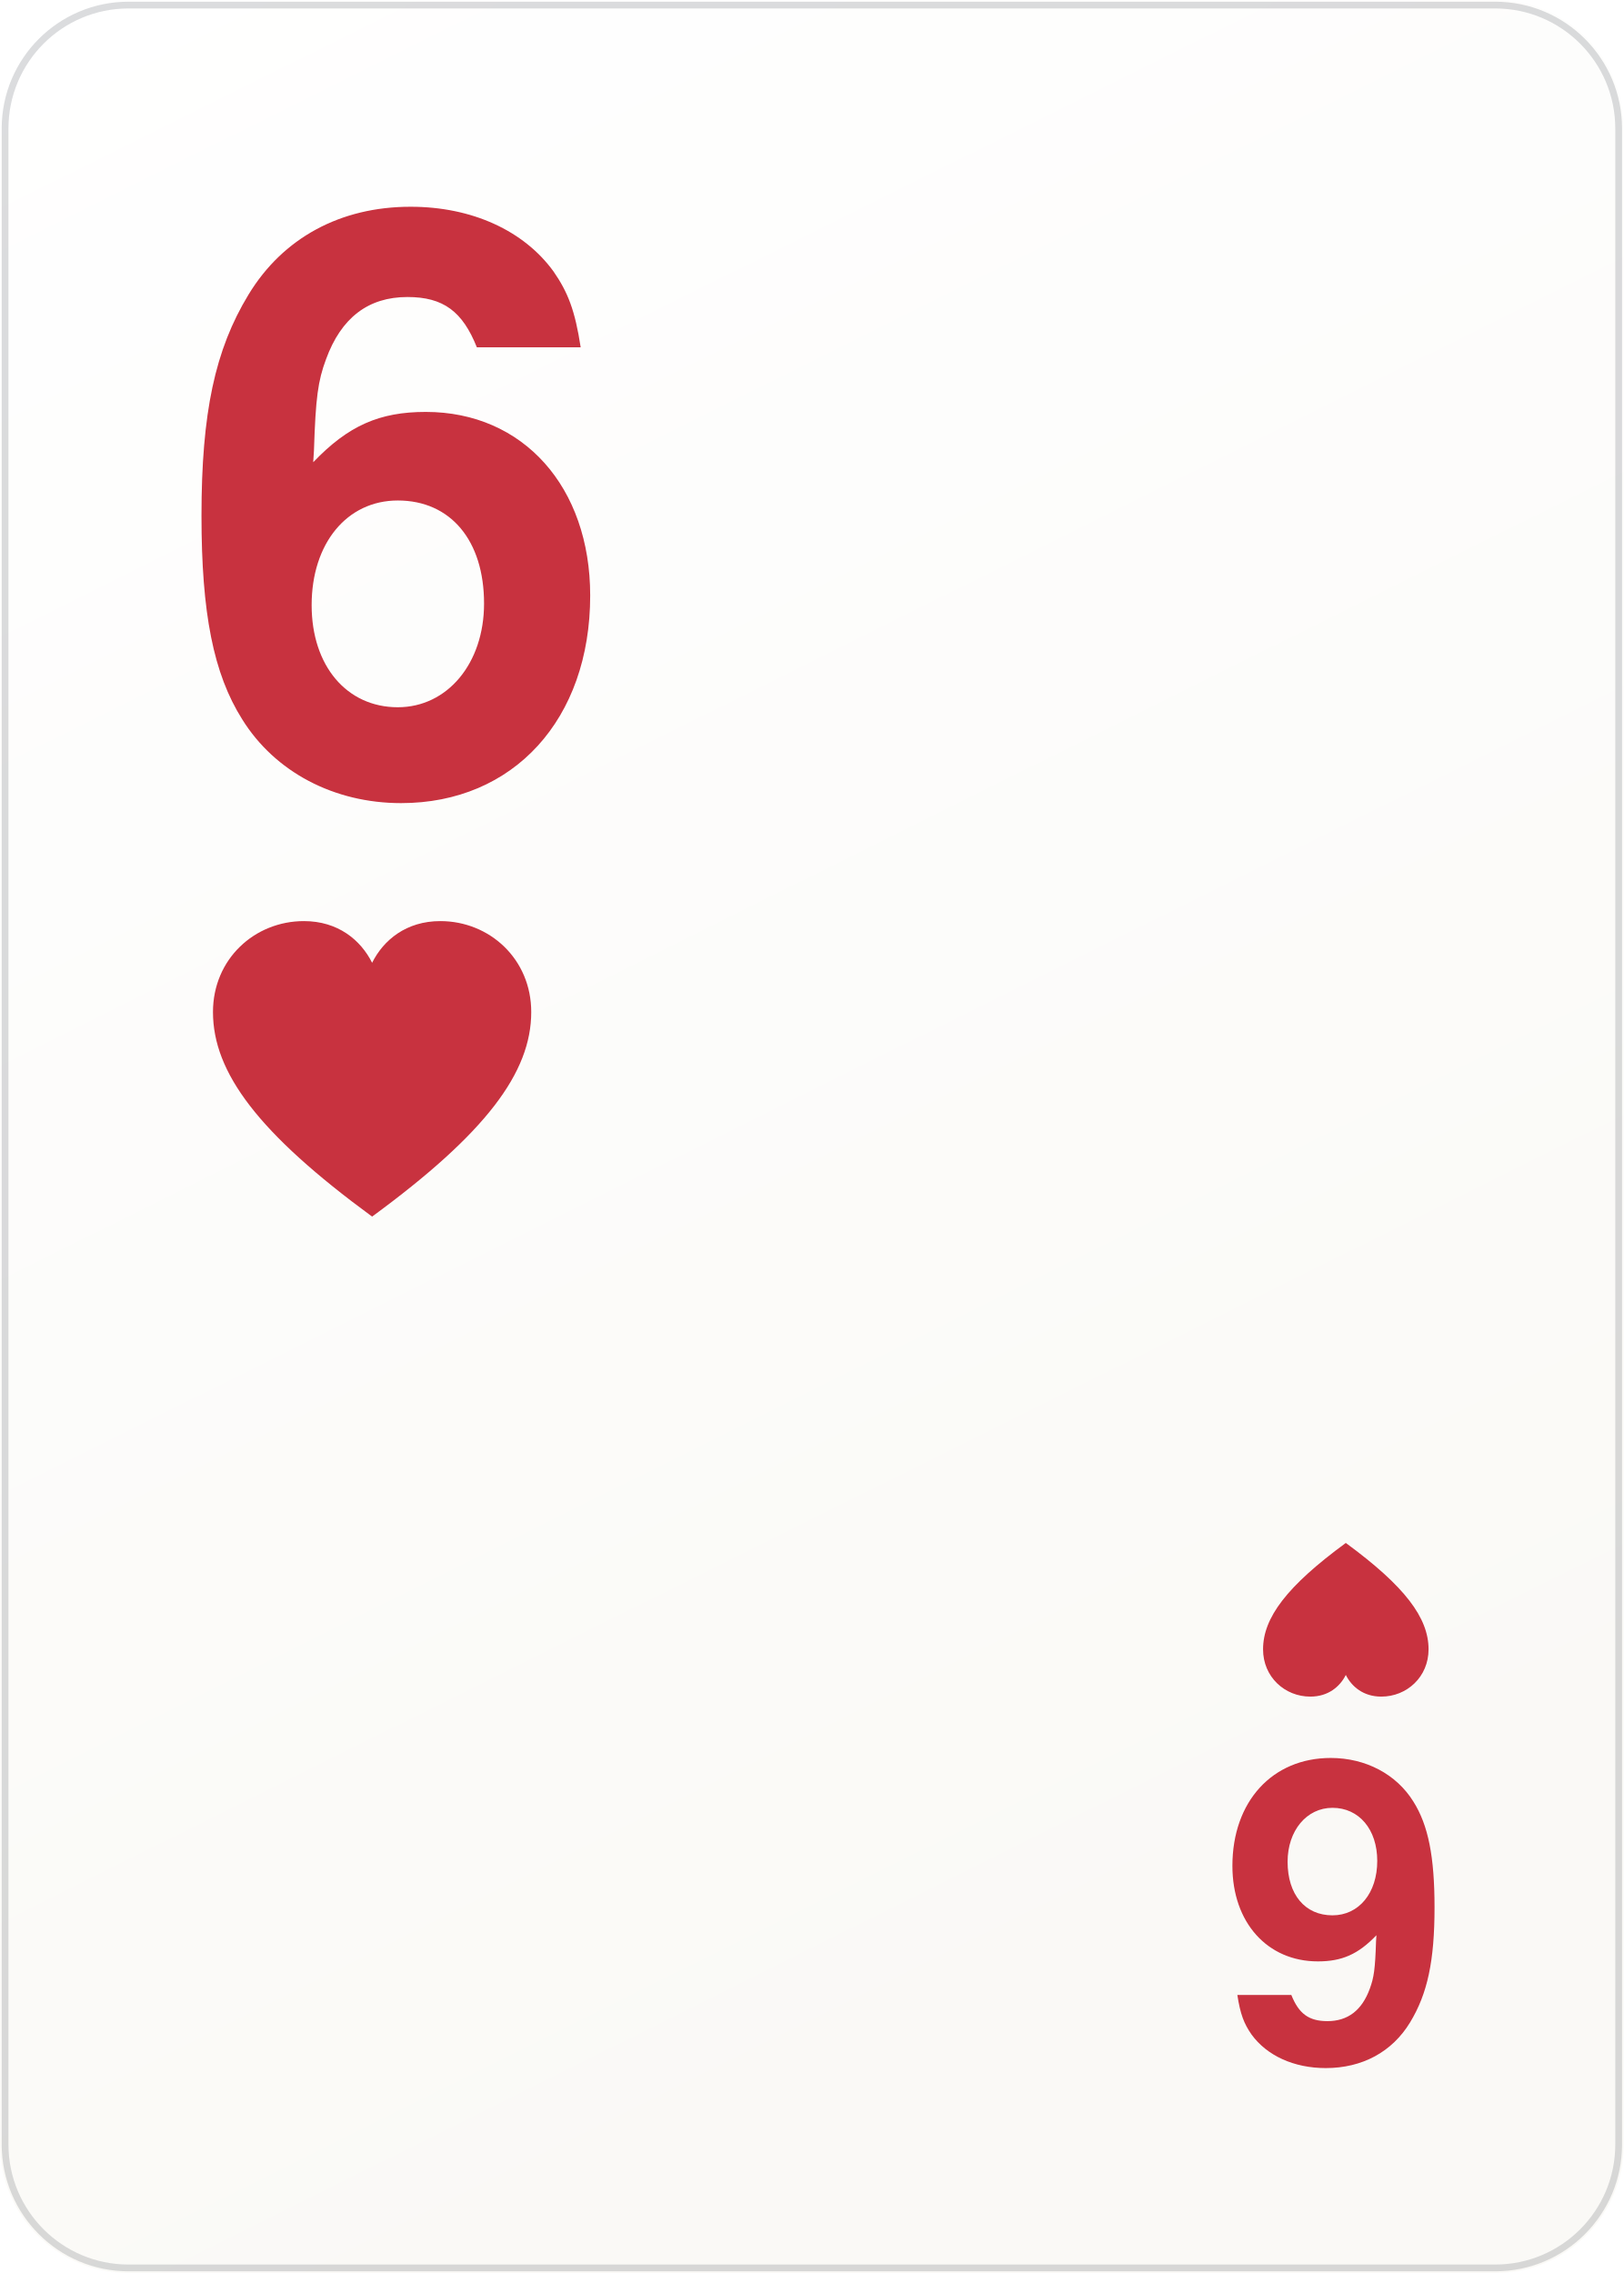
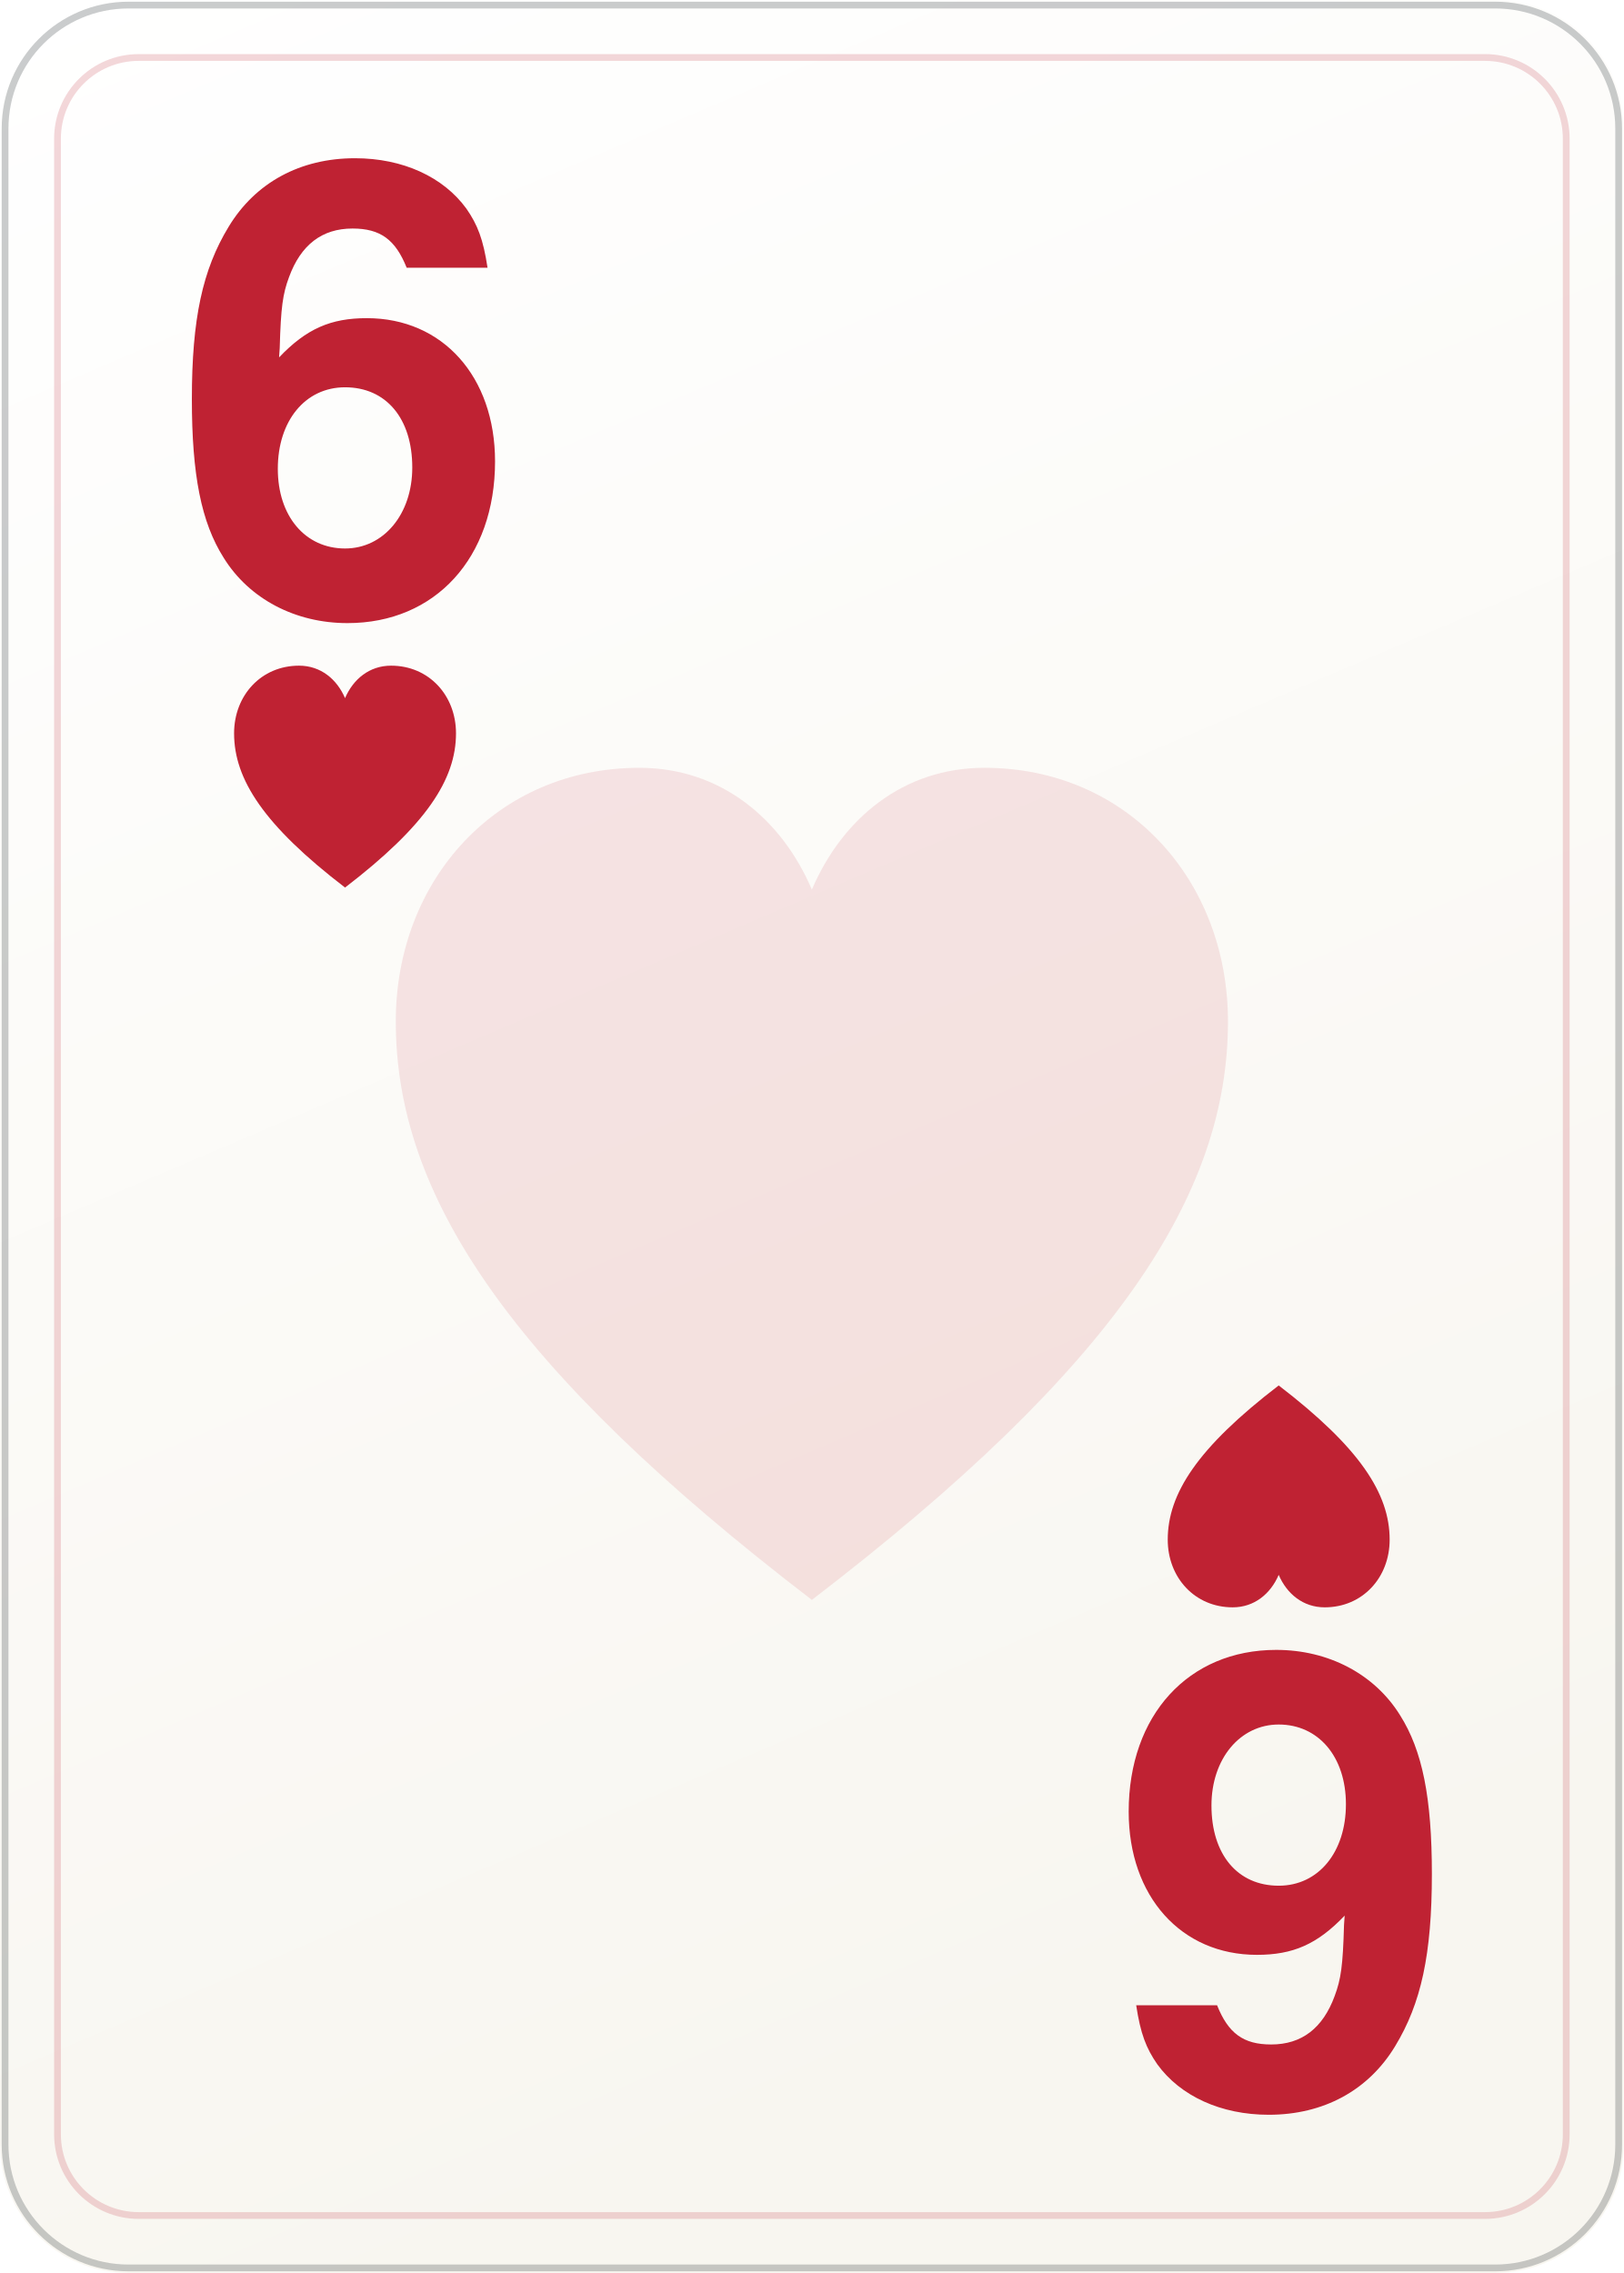
<svg xmlns="http://www.w3.org/2000/svg" viewBox="0 0 240 336" width="240" height="336">
  <defs>
-     <linearGradient id="g" x1="0" y1="0" x2=".35" y2="1">
+     <linearGradient id="g" x1="0" y1="0" x2=".3" y2="1">
      <stop offset="0" stop-color="#ffffff" />
-       <stop offset="1" stop-color="#faf9f6" />
+       <stop offset="1" stop-color="#f8f6f0" />
    </linearGradient>
    <clipPath id="c">
      <rect width="240" height="336" rx="19" />
    </clipPath>
  </defs>
  <g clip-path="url(#c)">
    <rect width="240" height="336" fill="url(#g)" />
-     <g transform="translate(26 30)">
-       <text x="0" y="86" font-family="'Helvetica Neue', Helvetica, Arial, sans-serif" font-size="118" font-weight="700" letter-spacing="-3" fill="#c8323f">6</text>
-       <g transform="translate(1 100) scale(.56)" fill="#c8323f">
-         <path d="M50 89C20 67 8 51 8 35 8 21 19 11 32 11c9 0 15 5 18 11 3-6 9-11 18-11 13 0 24 10 24 24 0 16-12 32-42 54z" />
+     <rect x="8.5" y="8.5" width="223" height="319" rx="12" fill="none" stroke="#bf2233" stroke-opacity=".18" />
+     <g transform="translate(45 97) scale(1.50)" fill="#bf2233" fill-opacity="0.11">
+       <path d="M50 93C20 70 9 53 9 36 9 22 19 11 33 11c8 0 14 5 17 12 3-7 9-12 17-12 14 0 24 11 24 25 0 17-11 34-41 57z" />
+     </g>
+     <g transform="translate(20 22)">
+       <text x="31" y="68" text-anchor="middle" font-family="'Helvetica Neue', Helvetica, Arial, sans-serif" font-size="92" font-weight="700" letter-spacing="-2" fill="#bf2233">6</text>
+       <g transform="translate(11 72) scale(.40)" fill="#bf2233">
+         <path d="M50 93C20 70 9 53 9 36 9 22 19 11 33 11c8 0 14 5 17 12 3-7 9-12 17-12 14 0 24 11 24 25 0 17-11 34-41 57z" />
      </g>
    </g>
-     <g transform="translate(214 306) rotate(180) scale(.52)">
-       <text x="0" y="86" font-family="'Helvetica Neue', Helvetica, Arial, sans-serif" font-size="118" font-weight="700" letter-spacing="-3" fill="#c8323f">6</text>
-       <g transform="translate(1 100) scale(.56)" fill="#c8323f">
-         <path d="M50 89C20 67 8 51 8 35 8 21 19 11 32 11c9 0 15 5 18 11 3-6 9-11 18-11 13 0 24 10 24 24 0 16-12 32-42 54z" />
+     <g transform="translate(220 314) rotate(180)">
+       <text x="31" y="68" text-anchor="middle" font-family="'Helvetica Neue', Helvetica, Arial, sans-serif" font-size="92" font-weight="700" letter-spacing="-2" fill="#bf2233">6</text>
+       <g transform="translate(11 72) scale(.40)" fill="#bf2233">
+         <path d="M50 93C20 70 9 53 9 36 9 22 19 11 33 11c8 0 14 5 17 12 3-7 9-12 17-12 14 0 24 11 24 25 0 17-11 34-41 57z" />
      </g>
    </g>
  </g>
-   <rect x=".75" y=".75" width="238.5" height="334.5" rx="18.25" fill="none" stroke="#1d2430" stroke-opacity=".16" />
+   <rect x=".75" y=".75" width="238.5" height="334.5" rx="18.25" fill="none" stroke="#12181f" stroke-opacity=".22" />
</svg>
